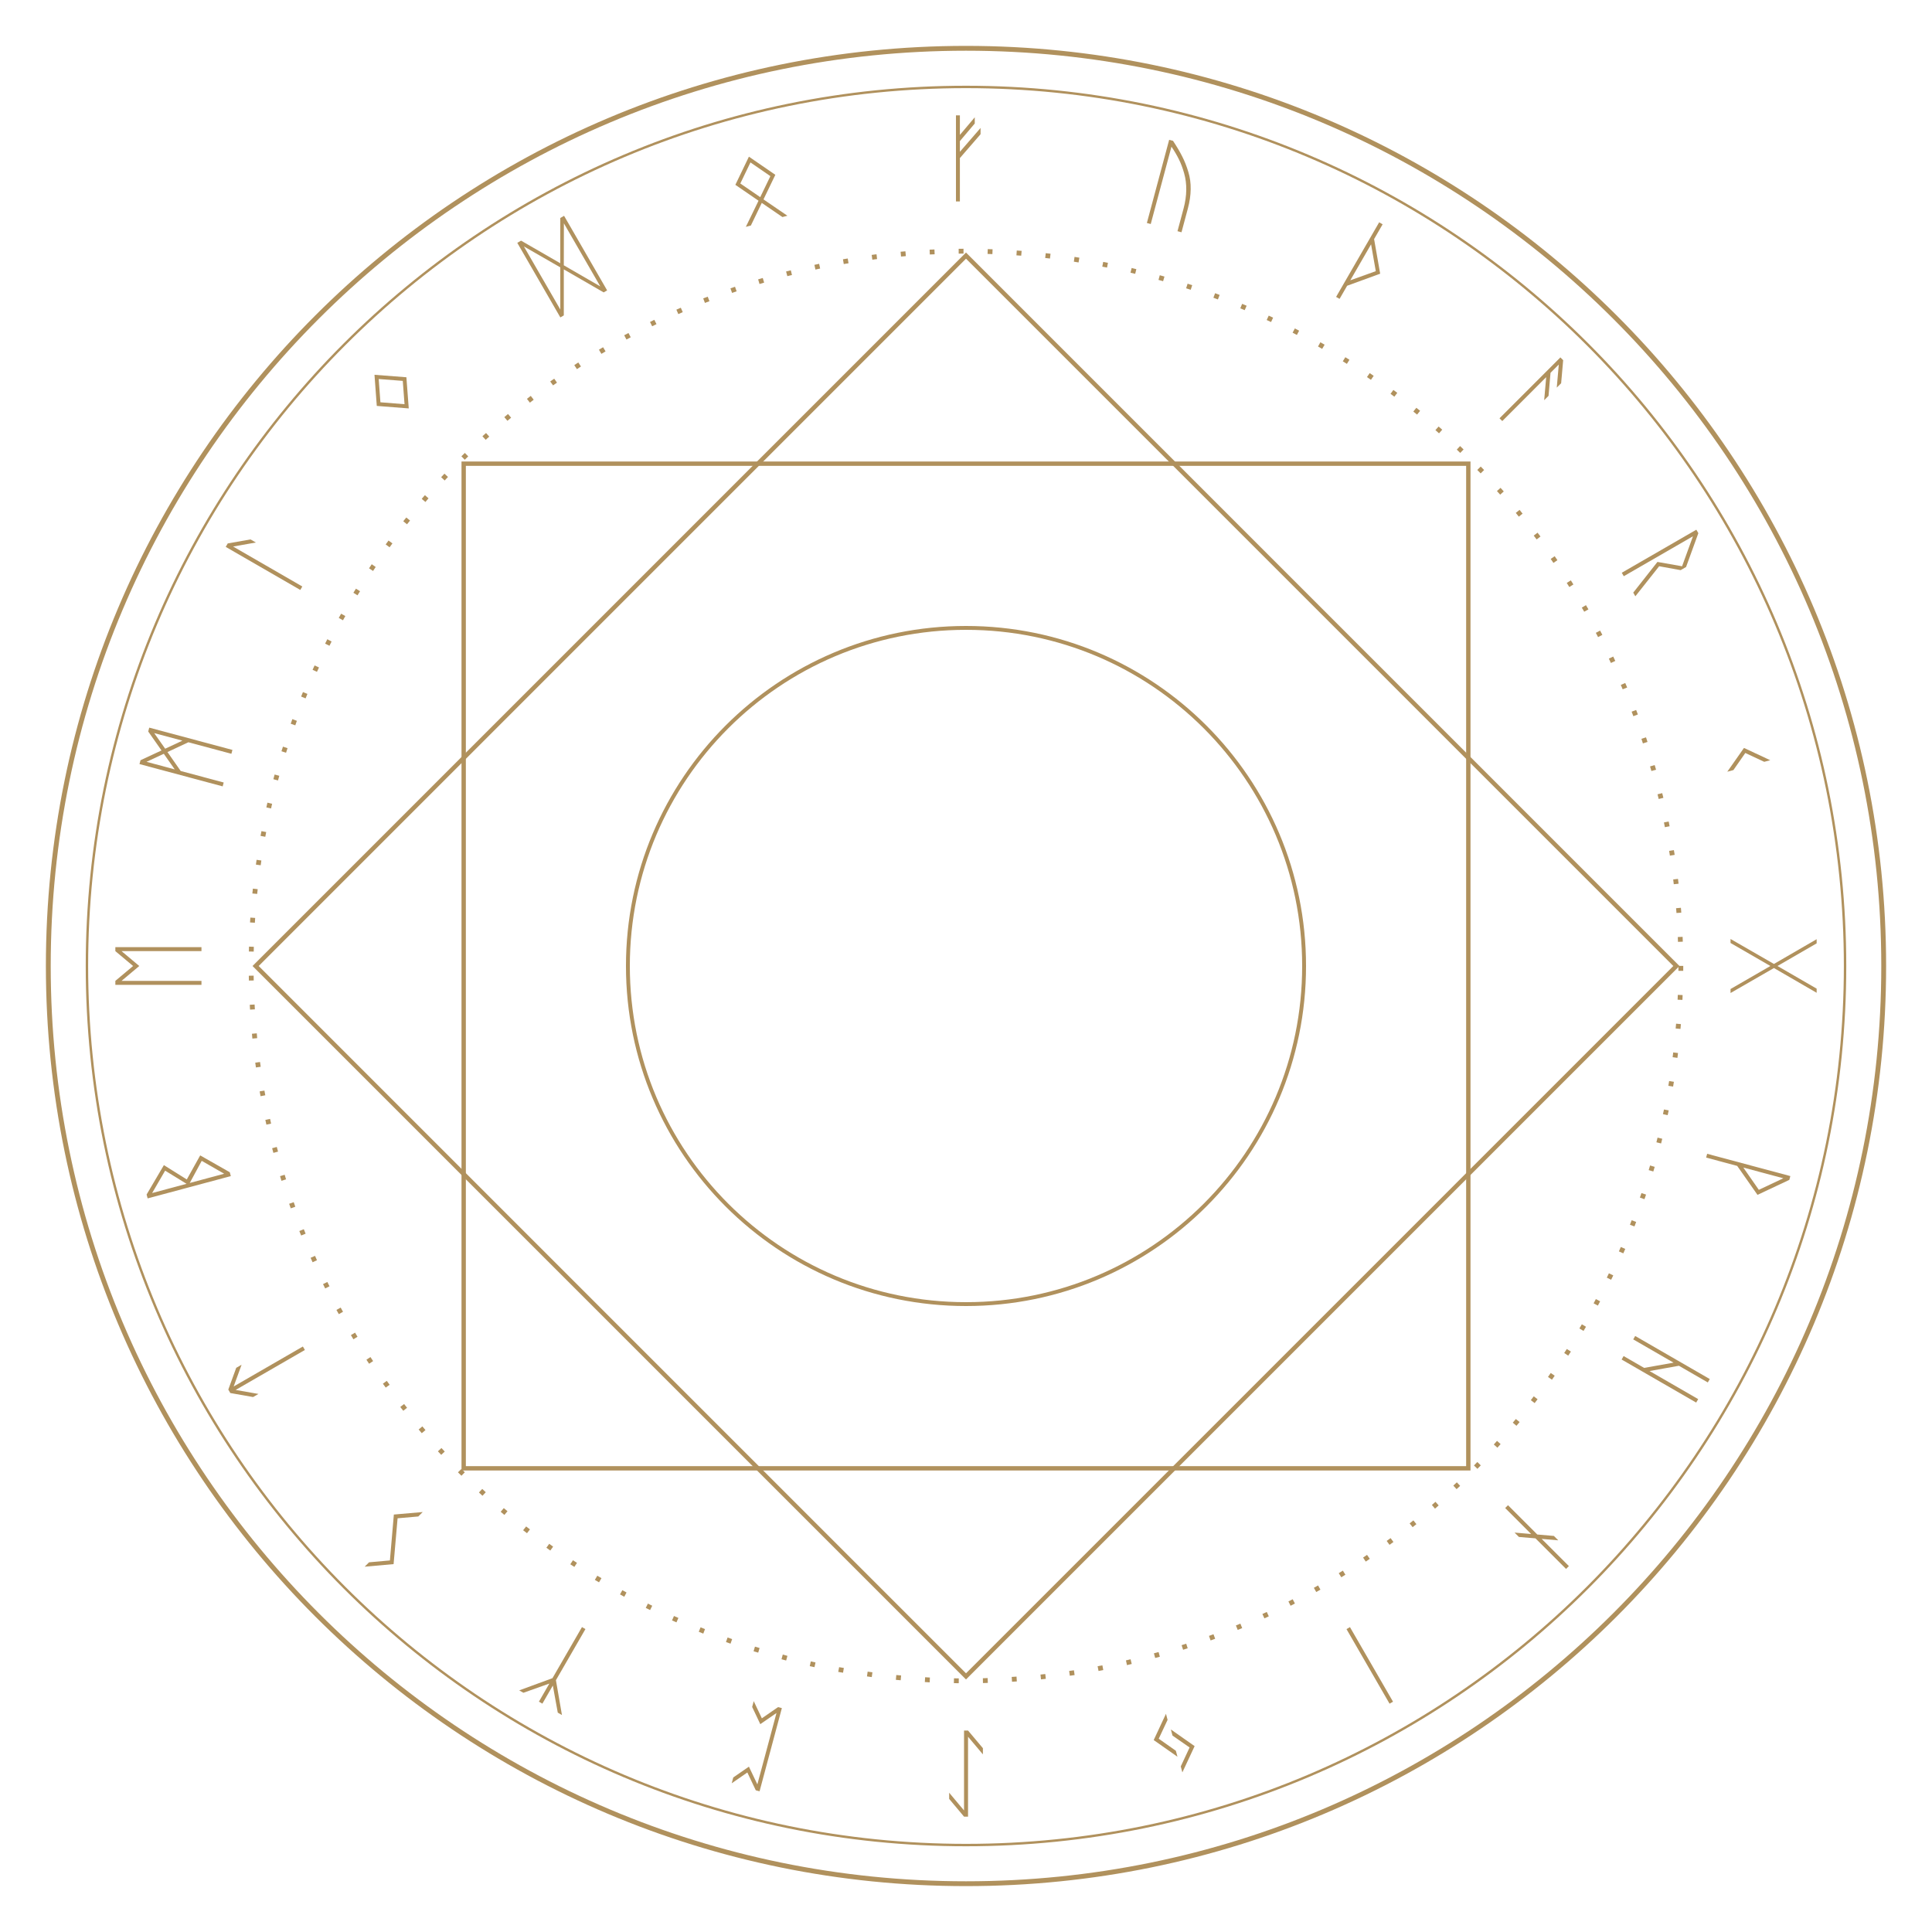
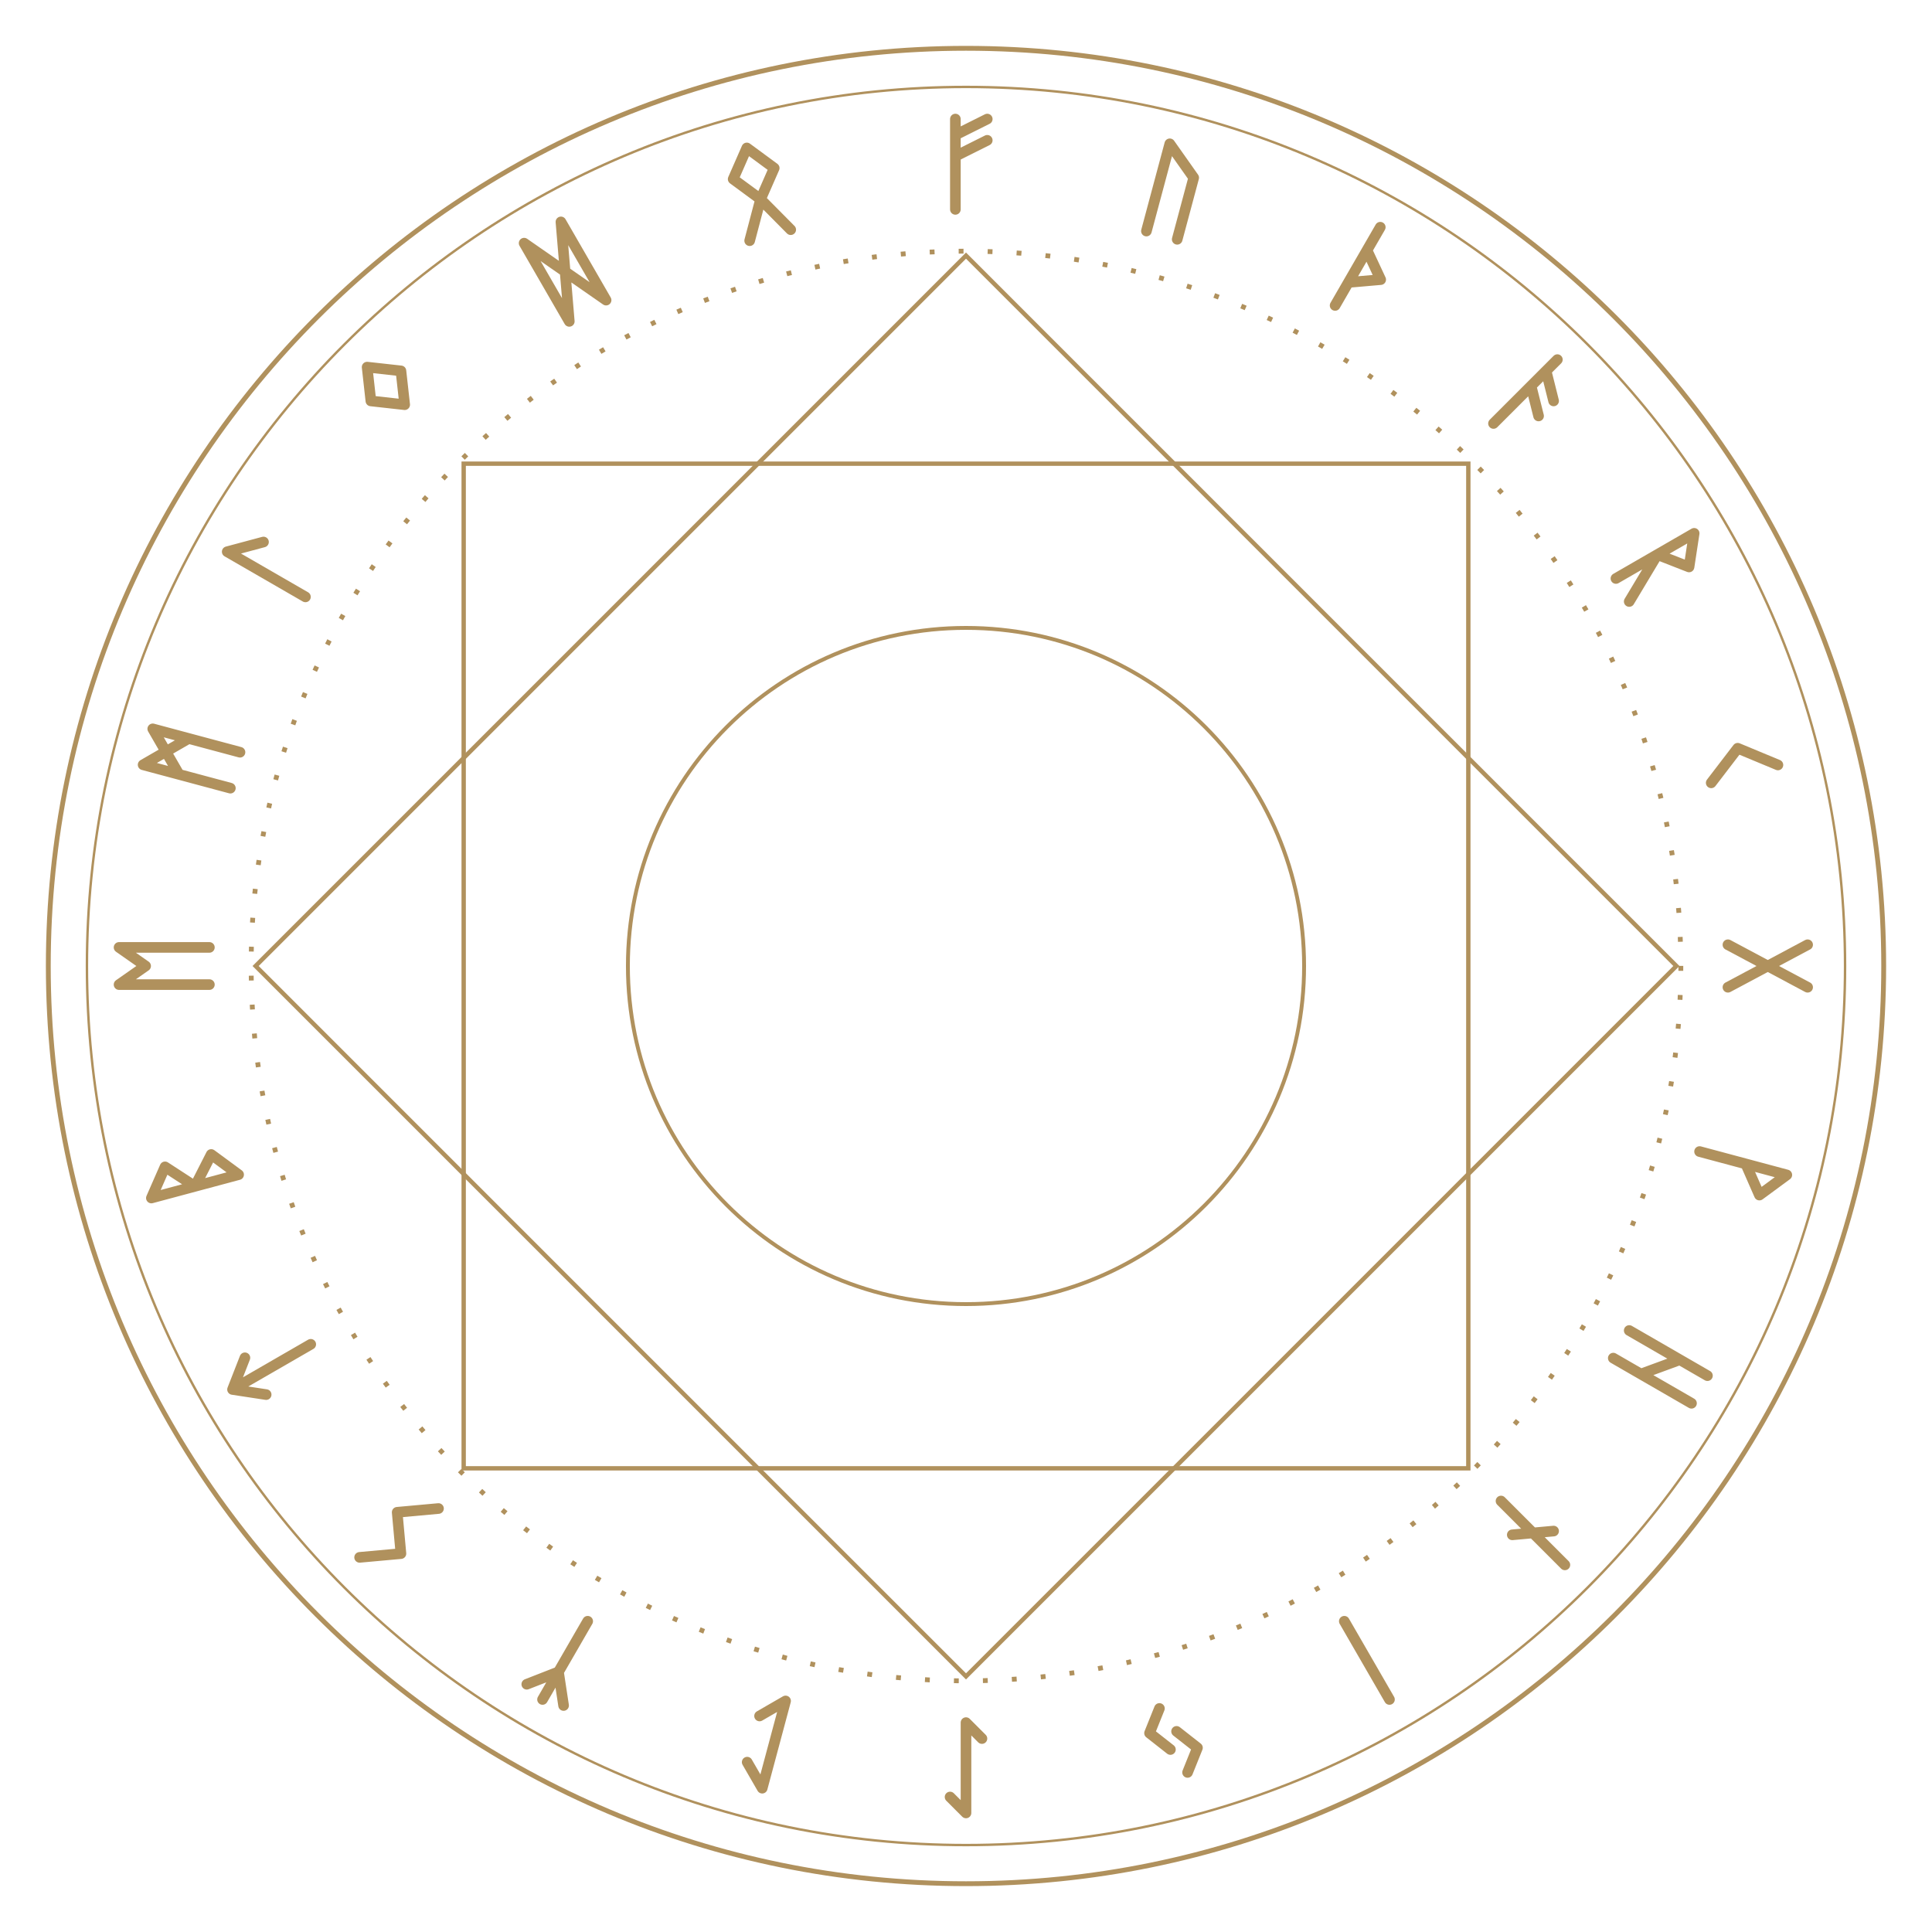
<svg xmlns="http://www.w3.org/2000/svg" viewBox="0 0 400 400" fill="none" stroke="#b0915d">
  <circle cx="200" cy="200" r="190" stroke-width="1" />
  <circle cx="200" cy="200" r="182" stroke-width=".5" />
  <circle cx="200" cy="200" r="148" stroke-width="1" stroke-dasharray="1 5" />
  <rect x="96" y="96" width="208" height="208" stroke-width=".9" />
  <rect x="96" y="96" width="208" height="208" stroke-width=".9" transform="rotate(45 200 200)" />
  <circle cx="200" cy="200" r="70" stroke-width=".8" />
-   <g fill="#b0915d" stroke="none" font-family="serif" font-size="20" text-anchor="middle" dominant-baseline="middle">
-     <text x="200" y="34" transform="rotate(0 200 34)">ᚠ</text>
-     <text x="242.96" y="39.66" transform="rotate(15 242.96 39.66)">ᚢ</text>
-     <text x="283" y="56.24" transform="rotate(30 283 56.24)">ᚦ</text>
-     <text x="317.38" y="82.62" transform="rotate(45 317.38 82.62)">ᚨ</text>
-     <text x="343.76" y="117" transform="rotate(60 343.76 117)">ᚱ</text>
-     <text x="360.34" y="157.04" transform="rotate(75 360.34 157.04)">ᚲ</text>
-     <text x="366" y="200" transform="rotate(90 366 200)">ᚷ</text>
-     <text x="360.34" y="242.96" transform="rotate(105 360.34 242.96)">ᚹ</text>
-     <text x="343.76" y="283" transform="rotate(120 343.76 283)">ᚺ</text>
-     <text x="317.38" y="317.38" transform="rotate(135 317.38 317.38)">ᚾ</text>
-     <text x="283" y="343.76" transform="rotate(150 283 343.76)">ᛁ</text>
-     <text x="242.96" y="360.34" transform="rotate(165 242.96 360.34)">ᛃ</text>
-     <text x="200" y="366" transform="rotate(180 200 366)">ᛇ</text>
-     <text x="157.04" y="360.34" transform="rotate(195 157.04 360.34)">ᛈ</text>
-     <text x="117" y="343.76" transform="rotate(210 117 343.76)">ᛉ</text>
-     <text x="82.62" y="317.38" transform="rotate(225 82.62 317.38)">ᛊ</text>
-     <text x="56.24" y="283" transform="rotate(240 56.24 283)">ᛏ</text>
-     <text x="39.66" y="242.96" transform="rotate(255 39.66 242.96)">ᛒ</text>
-     <text x="34" y="200" transform="rotate(270 34 200)">ᛖ</text>
-     <text x="39.66" y="157.04" transform="rotate(285 39.66 157.04)">ᛗ</text>
-     <text x="56.24" y="117" transform="rotate(300 56.24 117)">ᛚ</text>
-     <text x="82.62" y="82.62" transform="rotate(315 82.62 82.62)">ᛜ</text>
-     <text x="117" y="56.24" transform="rotate(330 117 56.24)">ᛞ</text>
-     <text x="157.04" y="39.66" transform="rotate(345 157.04 39.66)">ᛟ</text>
+   <g>
+     <path d="M6 0V34M6 6L18 0M6 14L18 8" transform="translate(200 34) rotate(0) scale(.55) translate(-10 -17)" stroke-width="4" stroke-linecap="round" stroke-linejoin="round" />
+     <path d="M4 34V0L16 10V34" transform="translate(242.96 39.66) rotate(15) scale(.55) translate(-10 -17)" stroke-width="4" stroke-linecap="round" stroke-linejoin="round" />
+     <path d="M6 0V34M6 10L16 17L6 24" transform="translate(283 56.24) rotate(30) scale(.55) translate(-10 -17)" stroke-width="4" stroke-linecap="round" stroke-linejoin="round" />
+     <path d="M6 0V34M6 6L16 12M6 14L16 20" transform="translate(317.38 82.62) rotate(45) scale(.55) translate(-10 -17)" stroke-width="4" stroke-linecap="round" stroke-linejoin="round" />
+     <path d="M6 34V0L16 8L6 16L16 34" transform="translate(343.76 117) rotate(60) scale(.55) translate(-10 -17)" stroke-width="4" stroke-linecap="round" stroke-linejoin="round" />
+     <path d="M16 4L6 17L16 30" transform="translate(360.34 157.04) rotate(75) scale(.55) translate(-10 -17)" stroke-width="4" stroke-linecap="round" stroke-linejoin="round" />
+     <path d="M2 2L18 32M18 2L2 32" transform="translate(366 200) rotate(90) scale(.55) translate(-10 -17)" stroke-width="4" stroke-linecap="round" stroke-linejoin="round" />
+     <path d="M6 34V0L16 8L6 16" transform="translate(360.34 242.96) rotate(105) scale(.55) translate(-10 -17)" stroke-width="4" stroke-linecap="round" stroke-linejoin="round" />
+     <path d="M4 0V34M16 0V34M4 12L16 22" transform="translate(343.76 283) rotate(120) scale(.55) translate(-10 -17)" stroke-width="4" stroke-linecap="round" stroke-linejoin="round" />
+     <path d="M10 0V34M4 12L16 22" transform="translate(317.38 317.38) rotate(135) scale(.55) translate(-10 -17)" stroke-width="4" stroke-linecap="round" stroke-linejoin="round" />
+     <path d="M10 0V34" transform="translate(283 343.76) rotate(150) scale(.55) translate(-10 -17)" stroke-width="4" stroke-linecap="round" stroke-linejoin="round" />
+     <path d="M8 4L2 12L8 20M12 14L18 22L12 30" transform="translate(242.96 360.34) rotate(165) scale(.55) translate(-10 -17)" stroke-width="4" stroke-linecap="round" stroke-linejoin="round" />
+     <path d="M10 0V34M10 0L16 6M10 34L4 28" transform="translate(200 366) rotate(180) scale(.55) translate(-10 -17)" stroke-width="4" stroke-linecap="round" stroke-linejoin="round" />
+     <path d="M4 0V34M4 0L12 8M4 34L12 26" transform="translate(157.04 360.34) rotate(195) scale(.55) translate(-10 -17)" stroke-width="4" stroke-linecap="round" stroke-linejoin="round" />
+     <path d="M10 0V34M10 12L2 2M10 12L18 2" transform="translate(117 343.76) rotate(210) scale(.55) translate(-10 -17)" stroke-width="4" stroke-linecap="round" stroke-linejoin="round" />
+     <path d="M14 0L4 12L16 22L6 34" transform="translate(82.62 317.38) rotate(225) scale(.55) translate(-10 -17)" stroke-width="4" stroke-linecap="round" stroke-linejoin="round" />
+     <path d="M10 0V34M10 0L2 10M10 0L18 10" transform="translate(56.24 283) rotate(240) scale(.55) translate(-10 -17)" stroke-width="4" stroke-linecap="round" stroke-linejoin="round" />
+     <path d="M5 0V34M5 0L15 8L5 17L15 26L5 34" transform="translate(39.66 242.96) rotate(255) scale(.55) translate(-10 -17)" stroke-width="4" stroke-linecap="round" stroke-linejoin="round" />
+     <path d="M3 34V0L10 10L17 0V34" transform="translate(34 200) rotate(270) scale(.55) translate(-10 -17)" stroke-width="4" stroke-linecap="round" stroke-linejoin="round" />
+     <path d="M3 34V0L17 14M17 34V0L3 14" transform="translate(39.66 157.04) rotate(285) scale(.55) translate(-10 -17)" stroke-width="4" stroke-linecap="round" stroke-linejoin="round" />
+     <path d="M6 0V34M6 0L16 10" transform="translate(56.24 117) rotate(300) scale(.55) translate(-10 -17)" stroke-width="4" stroke-linecap="round" stroke-linejoin="round" />
+     <path d="M10 0L18 10L10 20L2 10Z" transform="translate(82.62 82.62) rotate(315) scale(.55) translate(-10 -17)" stroke-width="4" stroke-linecap="round" stroke-linejoin="round" />
+     <path d="M2 0V34L18 0V34L2 0" transform="translate(117 56.24) rotate(330) scale(.55) translate(-10 -17)" stroke-width="4" stroke-linecap="round" stroke-linejoin="round" />
+     <path d="M10 0L18 10L10 20L2 10ZM2 34L10 20L18 34" transform="translate(157.04 39.66) rotate(345) scale(.55) translate(-10 -17)" stroke-width="4" stroke-linecap="round" stroke-linejoin="round" />
  </g>
</svg>
